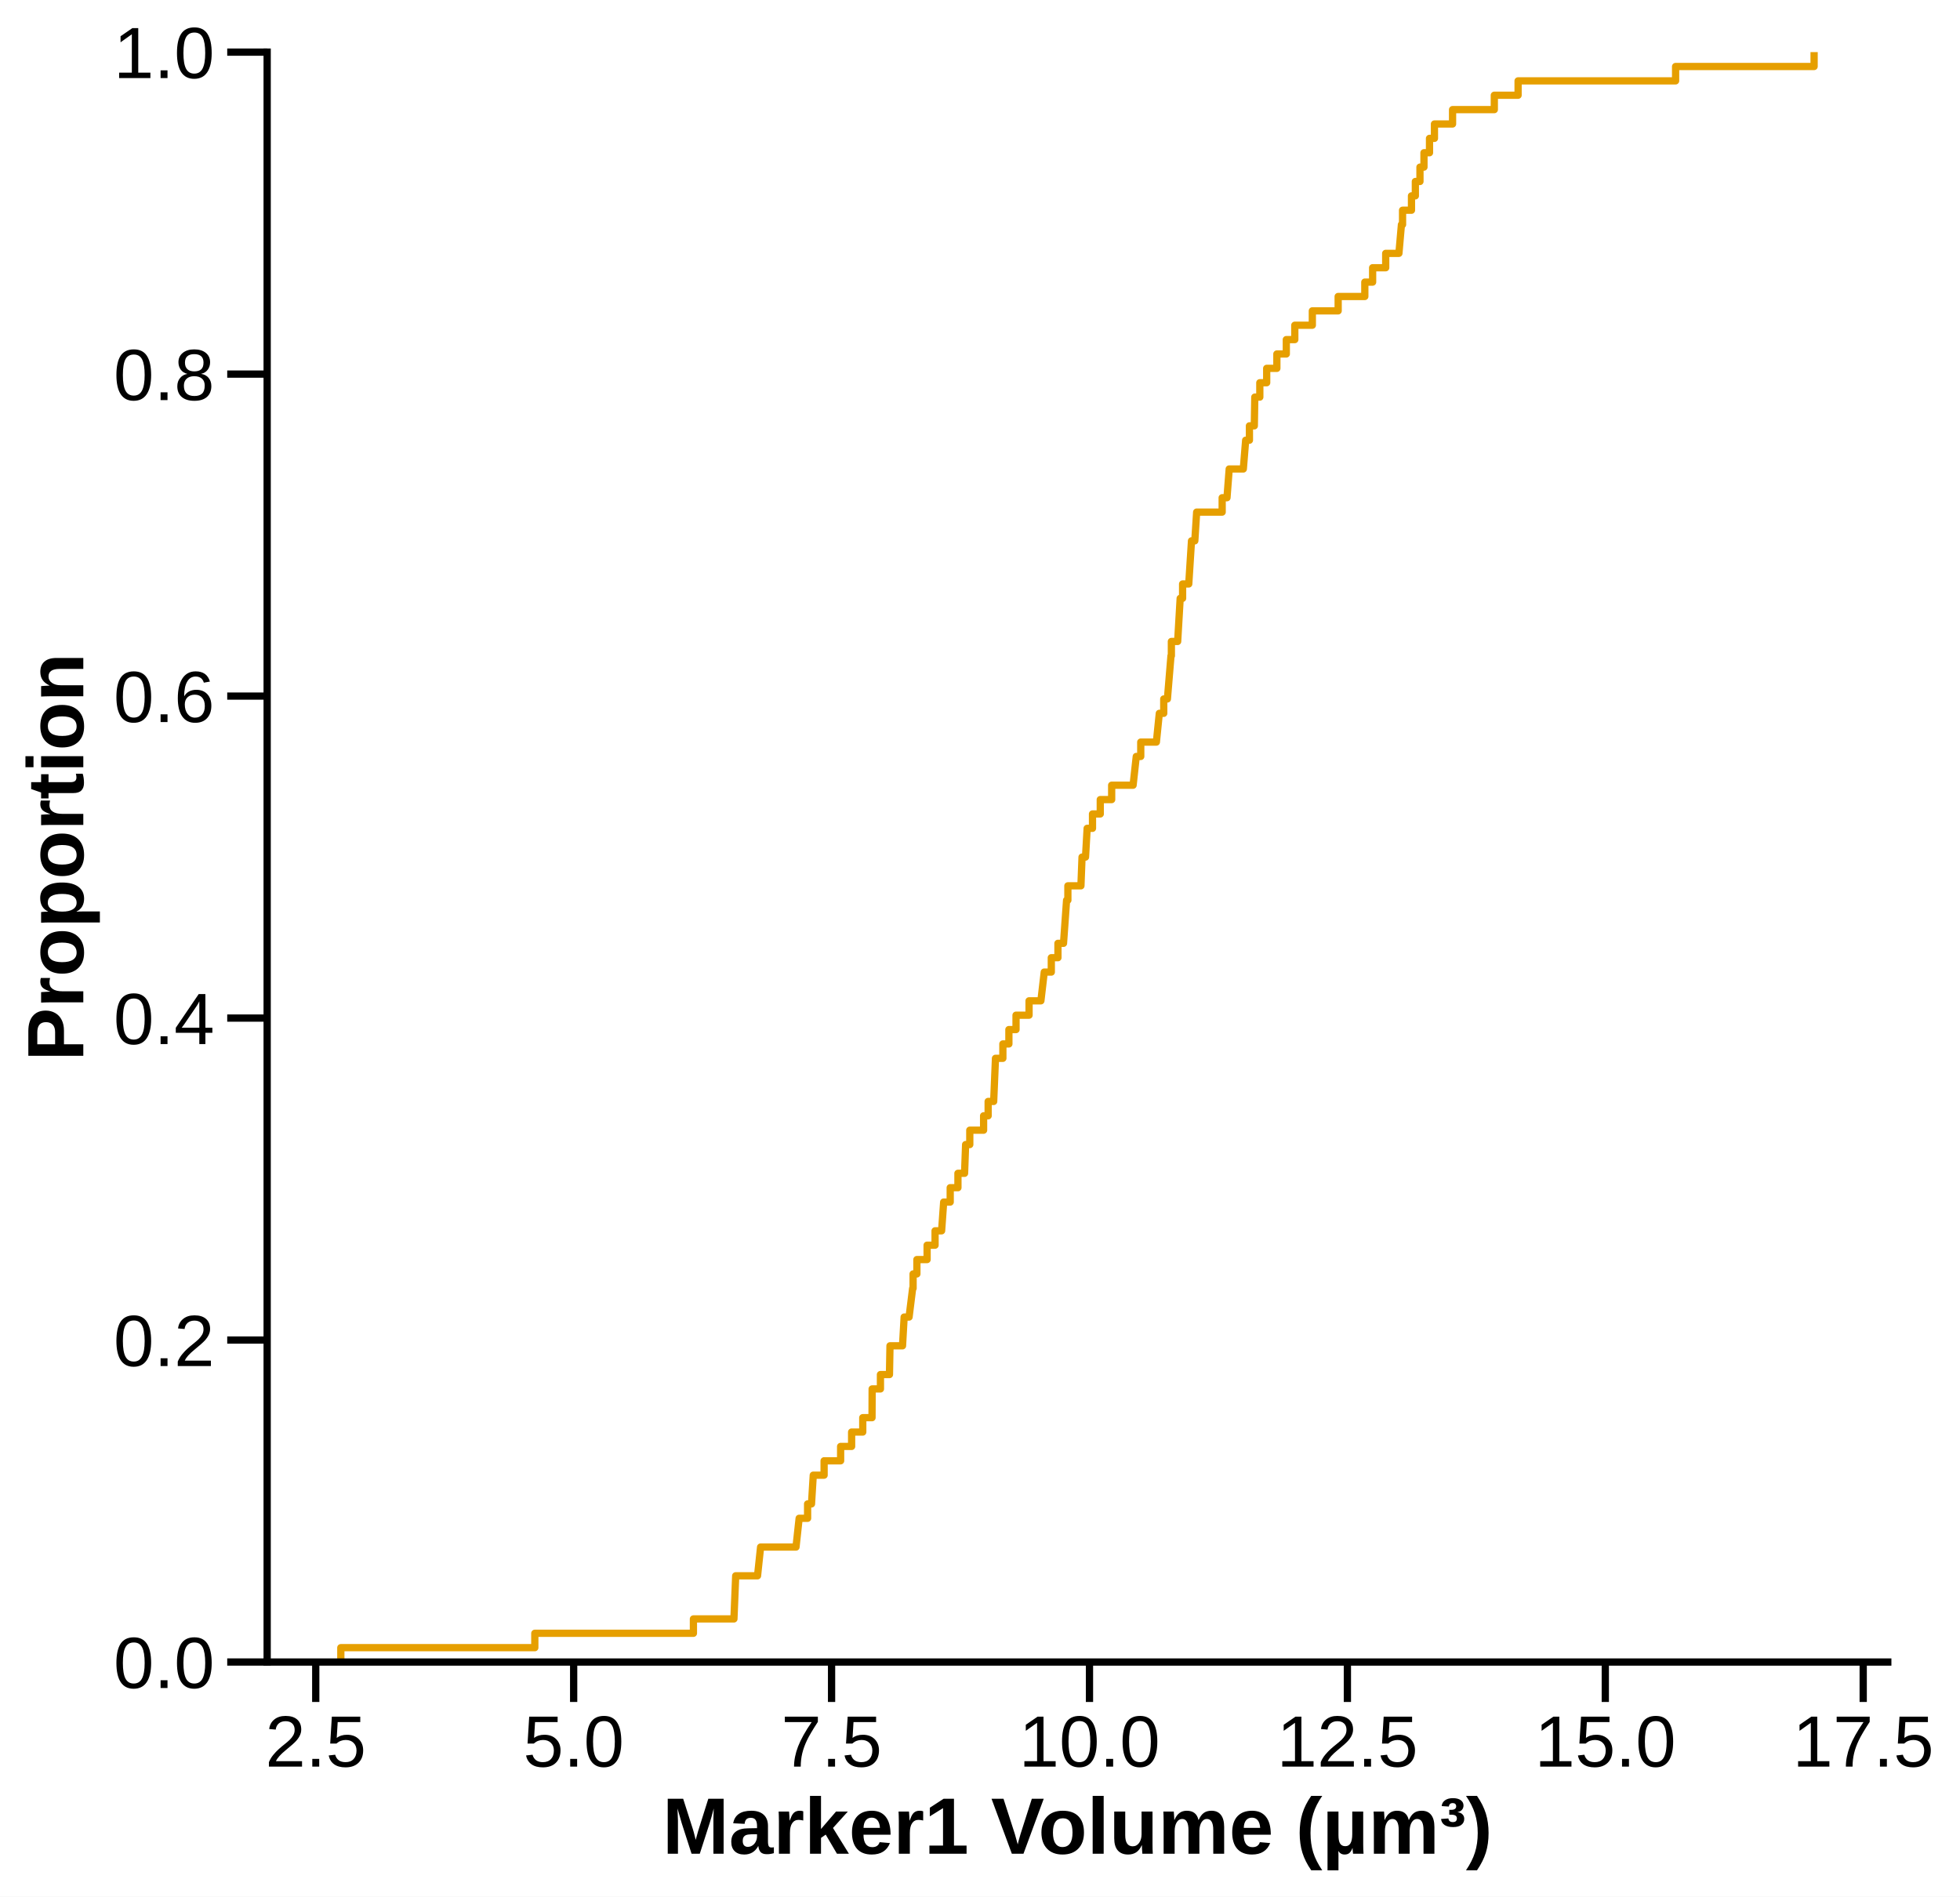
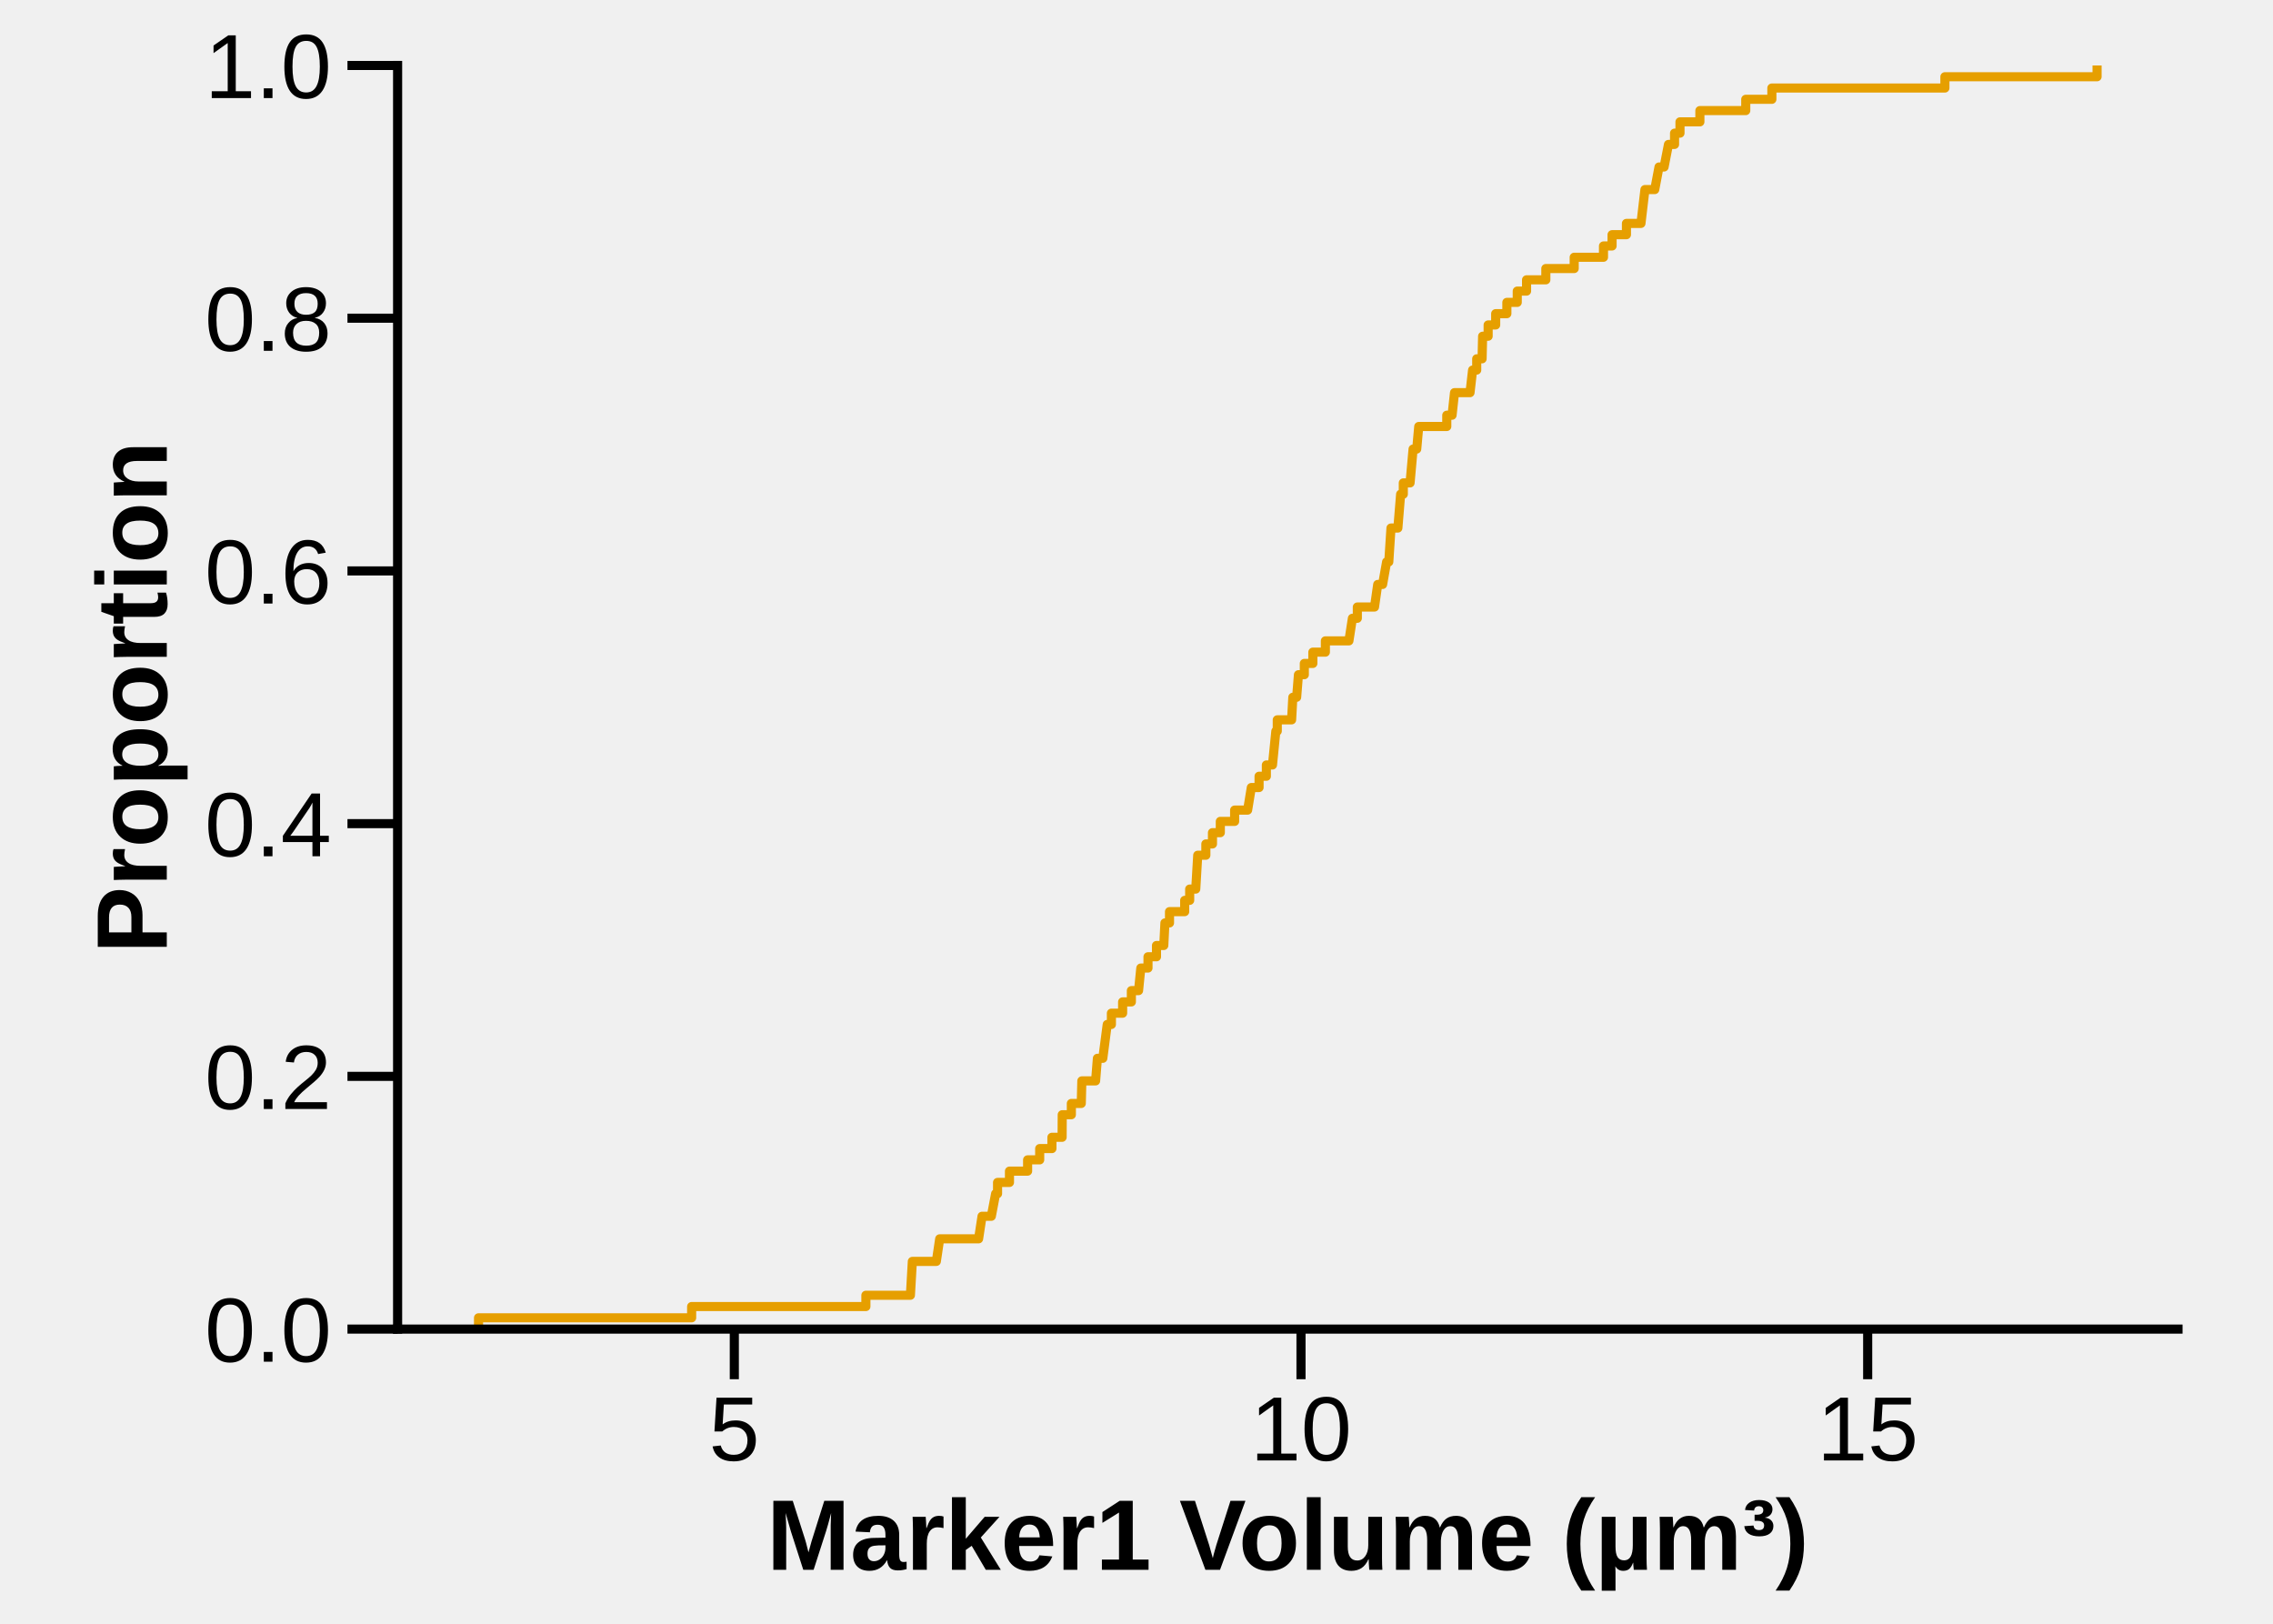
- <svg xmlns="http://www.w3.org/2000/svg" xmlns:xlink="http://www.w3.org/1999/xlink" width="539.884pt" height="522.514pt" viewBox="0 0 539.884 522.514" version="1.1">
+ <svg xmlns="http://www.w3.org/2000/svg" xmlns:xlink="http://www.w3.org/1999/xlink" width="504pt" height="360pt" viewBox="0 0 471.389 356.194" version="1.1">
  <defs>
    <style type="text/css">*{stroke-linejoin: round; stroke-linecap: butt}</style>
  </defs>
  <g id="figure_1">
    <g id="patch_1">
-       <path d="M 0 522.514  L 539.884 522.514  L 539.884 0  L 0 0  z " style="fill: #ffffff" />
+       <path d="M 0 356.194  L 471.389 356.194  L 471.389 0  L 0 0  L 0 356.194  z " style="fill: none" />
    </g>
    <g id="axes_1">
      <g id="patch_2">
-         <path d="M 73.589 457.878  L 519.989 457.878  L 519.989 14.358  L 73.589 14.358  z " style="fill: #ffffff" />
+         <path d="M 73.589 291.558  L 464.189 291.558  L 464.189 14.358  L 73.589 14.358  L 73.589 291.558  z " style="fill: none" />
      </g>
      <g id="matplotlib.axis_1">
        <g id="xtick_1">
          <g id="line2d_1">
            <defs>
-               <path id="m661114329c" d="M 0 0  L 0 11  " style="stroke: #000000; stroke-width: 2" />
+               <path id="m43c1d1a3d2" d="M 0 0  L 0 11  " style="stroke: #000000; stroke-width: 2" />
            </defs>
            <g>
-               <use xlink:href="#m661114329c" x="86.972" y="457.878" style="stroke: #000000; stroke-width: 2" />
+               <use xlink:href="#m43c1d1a3d2" x="147.461" y="291.558" style="stroke: #000000; stroke-width: 2" />
            </g>
          </g>
          <g id="text_1">
-             <text style="font-size: 20px; font-family: 'Arial'; text-anchor: middle" x="86.972" y="486.693" transform="rotate(-0 86.97214 486.6934)">2.5</text>
+             <text style="font: 20px 'Arial'; text-anchor: middle" x="147.461" y="320.373" transform="rotate(-0 147.4608 320.3734)">5</text>
          </g>
        </g>
        <g id="xtick_2">
          <g id="line2d_2">
            <g>
-               <use xlink:href="#m661114329c" x="158.014" y="457.878" style="stroke: #000000; stroke-width: 2" />
+               <use xlink:href="#m43c1d1a3d2" x="271.784" y="291.558" style="stroke: #000000; stroke-width: 2" />
            </g>
          </g>
          <g id="text_2">
-             <text style="font-size: 20px; font-family: 'Arial'; text-anchor: middle" x="158.014" y="486.693" transform="rotate(-0 158.0139 486.6934)">5.0</text>
+             <text style="font: 20px 'Arial'; text-anchor: middle" x="271.784" y="320.373" transform="rotate(-0 271.7839 320.3734)">10</text>
          </g>
        </g>
        <g id="xtick_3">
          <g id="line2d_3">
            <g>
-               <use xlink:href="#m661114329c" x="229.056" y="457.878" style="stroke: #000000; stroke-width: 2" />
+               <use xlink:href="#m43c1d1a3d2" x="396.107" y="291.558" style="stroke: #000000; stroke-width: 2" />
            </g>
          </g>
          <g id="text_3">
-             <text style="font-size: 20px; font-family: 'Arial'; text-anchor: middle" x="229.056" y="486.693" transform="rotate(-0 229.0557 486.6934)">7.5</text>
+             <text style="font: 20px 'Arial'; text-anchor: middle" x="396.107" y="320.373" transform="rotate(-0 396.1071 320.3734)">15</text>
          </g>
        </g>
-         <g id="xtick_4">
-           <g id="line2d_4">
-             <g>
-               <use xlink:href="#m661114329c" x="300.098" y="457.878" style="stroke: #000000; stroke-width: 2" />
-             </g>
-           </g>
-           <g id="text_4">
-             <text style="font-size: 20px; font-family: 'Arial'; text-anchor: middle" x="300.098" y="486.693" transform="rotate(-0 300.0975 486.6934)">10.0</text>
-           </g>
-         </g>
-         <g id="xtick_5">
-           <g id="line2d_5">
-             <g>
-               <use xlink:href="#m661114329c" x="371.139" y="457.878" style="stroke: #000000; stroke-width: 2" />
-             </g>
-           </g>
-           <g id="text_5">
-             <text style="font-size: 20px; font-family: 'Arial'; text-anchor: middle" x="371.139" y="486.693" transform="rotate(-0 371.1393 486.6934)">12.5</text>
-           </g>
-         </g>
-         <g id="xtick_6">
-           <g id="line2d_6">
-             <g>
-               <use xlink:href="#m661114329c" x="442.181" y="457.878" style="stroke: #000000; stroke-width: 2" />
-             </g>
-           </g>
-           <g id="text_6">
-             <text style="font-size: 20px; font-family: 'Arial'; text-anchor: middle" x="442.181" y="486.693" transform="rotate(-0 442.1811 486.6934)">15.0</text>
-           </g>
-         </g>
-         <g id="xtick_7">
-           <g id="line2d_7">
-             <g>
-               <use xlink:href="#m661114329c" x="513.223" y="457.878" style="stroke: #000000; stroke-width: 2" />
-             </g>
-           </g>
-           <g id="text_7">
-             <text style="font-size: 20px; font-family: 'Arial'; text-anchor: middle" x="513.223" y="486.693" transform="rotate(-0 513.2229 486.6934)">17.5</text>
-           </g>
-         </g>
-         <g id="text_8">
-           <text style="font-weight: 700; font-size: 22px; font-family: 'Arial'; text-anchor: middle" x="296.789" y="510.684" transform="rotate(-0 296.7887 510.6837)">Marker1 Volume (µm³)</text>
+         <g id="text_4">
+           <text style="font: 700 22px 'Arial'; text-anchor: middle" x="268.889" y="344.364" transform="rotate(-0 268.8888 344.3637)">Marker1 Volume (µm³)</text>
        </g>
      </g>
      <g id="matplotlib.axis_2">
        <g id="ytick_1">
-           <g id="line2d_8">
+           <g id="line2d_4">
            <defs>
-               <path id="m21ed2740fc" d="M 0 0  L -11 0  " style="stroke: #000000; stroke-width: 2" />
+               <path id="m624301718e" d="M 0 0  L -11 0  " style="stroke: #000000; stroke-width: 2" />
            </defs>
            <g>
-               <use xlink:href="#m21ed2740fc" x="73.589" y="457.878" style="stroke: #000000; stroke-width: 2" />
+               <use xlink:href="#m624301718e" x="73.589" y="291.558" style="stroke: #000000; stroke-width: 2" />
+             </g>
+           </g>
+           <g id="text_5">
+             <text style="font: 20px 'Arial'; text-anchor: end" x="59.089" y="298.716" transform="rotate(-0 59.08875 298.7156)">0.0</text>
+           </g>
+         </g>
+         <g id="ytick_2">
+           <g id="line2d_5">
+             <g>
+               <use xlink:href="#m624301718e" x="73.589" y="236.118" style="stroke: #000000; stroke-width: 2" />
+             </g>
+           </g>
+           <g id="text_6">
+             <text style="font: 20px 'Arial'; text-anchor: end" x="59.089" y="243.276" transform="rotate(-0 59.08875 243.2756)">0.2</text>
+           </g>
+         </g>
+         <g id="ytick_3">
+           <g id="line2d_6">
+             <g>
+               <use xlink:href="#m624301718e" x="73.589" y="180.678" style="stroke: #000000; stroke-width: 2" />
+             </g>
+           </g>
+           <g id="text_7">
+             <text style="font: 20px 'Arial'; text-anchor: end" x="59.089" y="187.836" transform="rotate(-0 59.08875 187.8356)">0.4</text>
+           </g>
+         </g>
+         <g id="ytick_4">
+           <g id="line2d_7">
+             <g>
+               <use xlink:href="#m624301718e" x="73.589" y="125.238" style="stroke: #000000; stroke-width: 2" />
+             </g>
+           </g>
+           <g id="text_8">
+             <text style="font: 20px 'Arial'; text-anchor: end" x="59.089" y="132.396" transform="rotate(-0 59.08875 132.3956)">0.6</text>
+           </g>
+         </g>
+         <g id="ytick_5">
+           <g id="line2d_8">
+             <g>
+               <use xlink:href="#m624301718e" x="73.589" y="69.798" style="stroke: #000000; stroke-width: 2" />
            </g>
          </g>
          <g id="text_9">
-             <text style="font-size: 20px; font-family: 'Arial'; text-anchor: end" x="59.089" y="465.036" transform="rotate(-0 59.08875 465.0356)">0.0</text>
+             <text style="font: 20px 'Arial'; text-anchor: end" x="59.089" y="76.956" transform="rotate(-0 59.08875 76.95562)">0.8</text>
          </g>
        </g>
-         <g id="ytick_2">
+         <g id="ytick_6">
          <g id="line2d_9">
            <g>
-               <use xlink:href="#m21ed2740fc" x="73.589" y="369.174" style="stroke: #000000; stroke-width: 2" />
+               <use xlink:href="#m624301718e" x="73.589" y="14.358" style="stroke: #000000; stroke-width: 2" />
            </g>
          </g>
          <g id="text_10">
-             <text style="font-size: 20px; font-family: 'Arial'; text-anchor: end" x="59.089" y="376.332" transform="rotate(-0 59.08875 376.3316)">0.2</text>
+             <text style="font: 20px 'Arial'; text-anchor: end" x="59.089" y="21.516" transform="rotate(-0 59.08875 21.51562)">1.0</text>
          </g>
        </g>
-         <g id="ytick_3">
-           <g id="line2d_10">
-             <g>
-               <use xlink:href="#m21ed2740fc" x="73.589" y="280.47" style="stroke: #000000; stroke-width: 2" />
-             </g>
-           </g>
-           <g id="text_11">
-             <text style="font-size: 20px; font-family: 'Arial'; text-anchor: end" x="59.089" y="287.628" transform="rotate(-0 59.08875 287.6276)">0.4</text>
-           </g>
-         </g>
-         <g id="ytick_4">
-           <g id="line2d_11">
-             <g>
-               <use xlink:href="#m21ed2740fc" x="73.589" y="191.766" style="stroke: #000000; stroke-width: 2" />
-             </g>
-           </g>
-           <g id="text_12">
-             <text style="font-size: 20px; font-family: 'Arial'; text-anchor: end" x="59.089" y="198.924" transform="rotate(-0 59.08875 198.9236)">0.6</text>
-           </g>
-         </g>
-         <g id="ytick_5">
-           <g id="line2d_12">
-             <g>
-               <use xlink:href="#m21ed2740fc" x="73.589" y="103.062" style="stroke: #000000; stroke-width: 2" />
-             </g>
-           </g>
-           <g id="text_13">
-             <text style="font-size: 20px; font-family: 'Arial'; text-anchor: end" x="59.089" y="110.22" transform="rotate(-0 59.08875 110.2196)">0.8</text>
-           </g>
-         </g>
-         <g id="ytick_6">
-           <g id="line2d_13">
-             <g>
-               <use xlink:href="#m21ed2740fc" x="73.589" y="14.358" style="stroke: #000000; stroke-width: 2" />
-             </g>
-           </g>
-           <g id="text_14">
-             <text style="font-size: 20px; font-family: 'Arial'; text-anchor: end" x="59.089" y="21.516" transform="rotate(-0 59.08875 21.51562)">1.0</text>
-           </g>
-         </g>
-         <g id="text_15">
-           <text style="font-weight: 700; font-size: 22px; font-family: 'Arial'; text-anchor: middle" x="22.947" y="236.118" transform="rotate(-90 22.94719 236.1178)">Proportion</text>
+         <g id="text_11">
+           <text style="font: 700 22px 'Arial'; text-anchor: middle" x="22.947" y="152.958" transform="rotate(-90 22.94719 152.9578)">Proportion</text>
        </g>
      </g>
-       <g id="line2d_14">
-         <path d="M 93.88 457.878  L 93.88 453.918  L 147.315 453.918  L 147.315 449.958  L 191.003 449.958  L 191.003 445.998  L 202.165 445.998  L 202.648 434.118  L 208.664 434.118  L 209.506 426.198  L 219.26 426.198  L 220.124 418.278  L 222.453 418.278  L 222.453 414.318  L 223.528 414.318  L 224.014 406.398  L 227.002 406.398  L 227.002 402.438  L 231.55 402.438  L 231.55 398.478  L 234.58 398.478  L 234.58 394.518  L 237.647 394.518  L 237.647 390.558  L 240.2 390.558  L 240.232 382.638  L 242.518 382.638  L 242.518 378.678  L 245.004 378.678  L 245.148 370.758  L 248.599 370.758  L 249.049 362.838  L 250.405 362.838  L 251.39 354.918  L 251.513 354.918  L 251.513 350.958  L 252.559 350.958  L 252.559 346.998  L 255.373 346.998  L 255.373 343.038  L 257.566 343.038  L 257.566 339.078  L 259.367 339.078  L 259.934 331.158  L 261.735 331.158  L 261.735 327.198  L 263.864 327.198  L 263.864 323.238  L 265.691 323.238  L 265.98 315.318  L 267.129 315.318  L 267.129 311.358  L 270.934 311.358  L 270.934 307.398  L 272.186 307.398  L 272.186 303.438  L 273.71 303.438  L 274.205 291.558  L 276.241 291.558  L 276.241 287.598  L 277.9 287.598  L 277.9 283.638  L 279.866 283.638  L 279.866 279.678  L 283.456 279.678  L 283.456 275.718  L 286.715 275.718  L 287.638 267.798  L 289.584 267.798  L 289.584 263.838  L 291.412 263.838  L 291.412 259.878  L 292.945 259.878  L 293.791 247.998  L 294.148 247.998  L 294.148 244.038  L 297.743 244.038  L 298.048 236.118  L 299.006 236.118  L 299.458 228.198  L 300.93 228.198  L 300.93 224.238  L 303.07 224.238  L 303.07 220.278  L 306.21 220.278  L 306.21 216.318  L 312.112 216.318  L 312.985 208.398  L 314.223 208.398  L 314.223 204.438  L 318.526 204.438  L 319.333 196.518  L 320.555 196.518  L 320.555 192.558  L 321.563 192.558  L 322.547 180.678  L 322.657 180.678  L 322.657 176.718  L 324.388 176.718  L 325.08 164.838  L 325.749 164.838  L 325.749 160.878  L 327.444 160.878  L 328.2 148.998  L 329.113 148.998  L 329.621 141.078  L 336.648 141.078  L 336.648 137.118  L 337.974 137.118  L 338.586 129.198  L 342.475 129.198  L 343.119 121.278  L 344.156 121.278  L 344.156 117.318  L 345.502 117.318  L 345.635 109.398  L 347.018 109.398  L 347.018 105.438  L 348.911 105.438  L 348.911 101.478  L 351.714 101.478  L 351.714 97.518  L 354.316 97.518  L 354.316 93.558  L 356.652 93.558  L 356.652 89.598  L 361.485 89.598  L 361.485 85.638  L 368.597 85.638  L 368.597 81.678  L 375.941 81.678  L 375.941 77.718  L 378.092 77.718  L 378.092 73.758  L 381.695 73.758  L 381.695 69.798  L 385.333 69.798  L 386.026 61.878  L 386.334 61.878  L 386.334 57.918  L 388.793 57.918  L 388.793 53.958  L 389.861 53.958  L 389.861 49.998  L 391.13 49.998  L 391.13 46.038  L 392.233 46.038  L 392.233 42.078  L 393.759 42.078  L 393.759 38.118  L 395.121 38.118  L 395.121 34.158  L 400.11 34.158  L 400.11 30.198  L 411.612 30.198  L 411.612 26.238  L 418.159 26.238  L 418.159 22.278  L 461.545 22.278  L 461.545 18.318  L 499.698 18.318  L 499.698 14.358  L 499.698 14.358  " clip-path="url(#pd424527086)" style="fill: none; stroke: #e69f00; stroke-width: 2; stroke-linecap: square" />
+       <g id="line2d_10">
+         <path d="M 91.343 291.558  L 91.343 289.083  L 138.099 289.083  L 138.099 286.608  L 176.326 286.608  L 176.326 284.133  L 186.093 284.133  L 186.516 276.708  L 191.78 276.708  L 192.516 271.758  L 201.051 271.758  L 201.807 266.808  L 203.845 266.808  L 204.786 261.858  L 205.211 261.858  L 205.211 259.383  L 207.825 259.383  L 207.825 256.908  L 211.805 256.908  L 211.805 254.433  L 214.456 254.433  L 214.456 251.958  L 217.14 251.958  L 217.14 249.483  L 219.374 249.483  L 219.401 244.533  L 221.401 244.533  L 221.401 242.058  L 223.578 242.058  L 223.704 237.108  L 226.723 237.108  L 227.117 232.158  L 228.303 232.158  L 229.272 224.733  L 230.188 224.733  L 230.188 222.258  L 232.65 222.258  L 232.65 219.783  L 234.569 219.783  L 234.569 217.308  L 236.145 217.308  L 236.641 212.358  L 238.217 212.358  L 238.217 209.883  L 240.08 209.883  L 240.08 207.408  L 241.679 207.408  L 241.931 202.458  L 242.936 202.458  L 242.936 199.983  L 246.266 199.983  L 246.266 197.508  L 247.361 197.508  L 247.361 195.033  L 248.695 195.033  L 249.128 187.608  L 250.91 187.608  L 250.91 185.133  L 252.361 185.133  L 252.361 182.658  L 254.082 182.658  L 254.082 180.183  L 257.223 180.183  L 257.223 177.708  L 260.074 177.708  L 260.882 172.758  L 262.584 172.758  L 262.584 170.283  L 264.184 170.283  L 264.184 167.808  L 265.526 167.808  L 266.266 160.383  L 266.578 160.383  L 266.578 157.908  L 269.723 157.908  L 269.991 152.958  L 270.829 152.958  L 271.224 148.008  L 272.513 148.008  L 272.513 145.533  L 274.385 145.533  L 274.385 143.058  L 277.132 143.058  L 277.132 140.583  L 282.297 140.583  L 283.061 135.633  L 284.143 135.633  L 284.143 133.158  L 287.909 133.158  L 288.615 128.208  L 289.684 128.208  L 290.566 123.258  L 291.045 123.258  L 291.524 115.833  L 293.038 115.833  L 293.643 108.408  L 294.229 108.408  L 294.229 105.933  L 295.713 105.933  L 296.373 98.508  L 297.172 98.508  L 297.617 93.558  L 303.766 93.558  L 303.766 91.083  L 304.926 91.083  L 305.462 86.133  L 308.864 86.133  L 309.428 81.183  L 310.335 81.183  L 310.335 78.708  L 311.513 78.708  L 311.63 73.758  L 312.84 73.758  L 312.84 71.283  L 314.495 71.283  L 314.495 68.808  L 316.948 68.808  L 316.948 66.333  L 319.226 66.333  L 319.226 63.858  L 321.269 63.858  L 321.269 61.383  L 325.498 61.383  L 325.498 58.908  L 331.721 58.908  L 331.721 56.433  L 338.147 56.433  L 338.147 53.958  L 340.029 53.958  L 340.029 51.483  L 343.182 51.483  L 343.182 49.008  L 346.365 49.008  L 347.24 41.583  L 349.392 41.583  L 350.327 36.633  L 351.437 36.633  L 352.403 31.683  L 353.738 31.683  L 353.738 29.208  L 354.93 29.208  L 354.93 26.733  L 359.295 26.733  L 359.295 24.258  L 369.359 24.258  L 369.359 21.783  L 375.088 21.783  L 375.088 19.308  L 413.051 19.308  L 413.051 16.833  L 446.434 16.833  L 446.434 14.358  L 446.434 14.358  " clip-path="url(#pec4faf6160)" style="fill: none; stroke: #e69f00; stroke-width: 2; stroke-linecap: square" />
      </g>
      <g id="patch_3">
-         <path d="M 73.589 457.878  L 73.589 14.358  " style="fill: none; stroke: #000000; stroke-width: 2; stroke-linejoin: miter; stroke-linecap: square" />
+         <path d="M 73.589 291.558  L 73.589 14.358  " style="fill: none; stroke: #000000; stroke-width: 2; stroke-linejoin: miter; stroke-linecap: square" />
      </g>
      <g id="patch_4">
-         <path d="M 73.589 457.878  L 519.989 457.878  " style="fill: none; stroke: #000000; stroke-width: 2; stroke-linejoin: miter; stroke-linecap: square" />
+         <path d="M 73.589 291.558  L 464.189 291.558  " style="fill: none; stroke: #000000; stroke-width: 2; stroke-linejoin: miter; stroke-linecap: square" />
      </g>
    </g>
  </g>
  <defs>
-     <clipPath id="pd424527086">
-       <rect x="73.589" y="14.358" width="446.4" height="443.52" />
+     <clipPath id="pec4faf6160">
+       <rect x="73.589" y="14.358" width="390.6" height="277.2" />
    </clipPath>
  </defs>
</svg>
